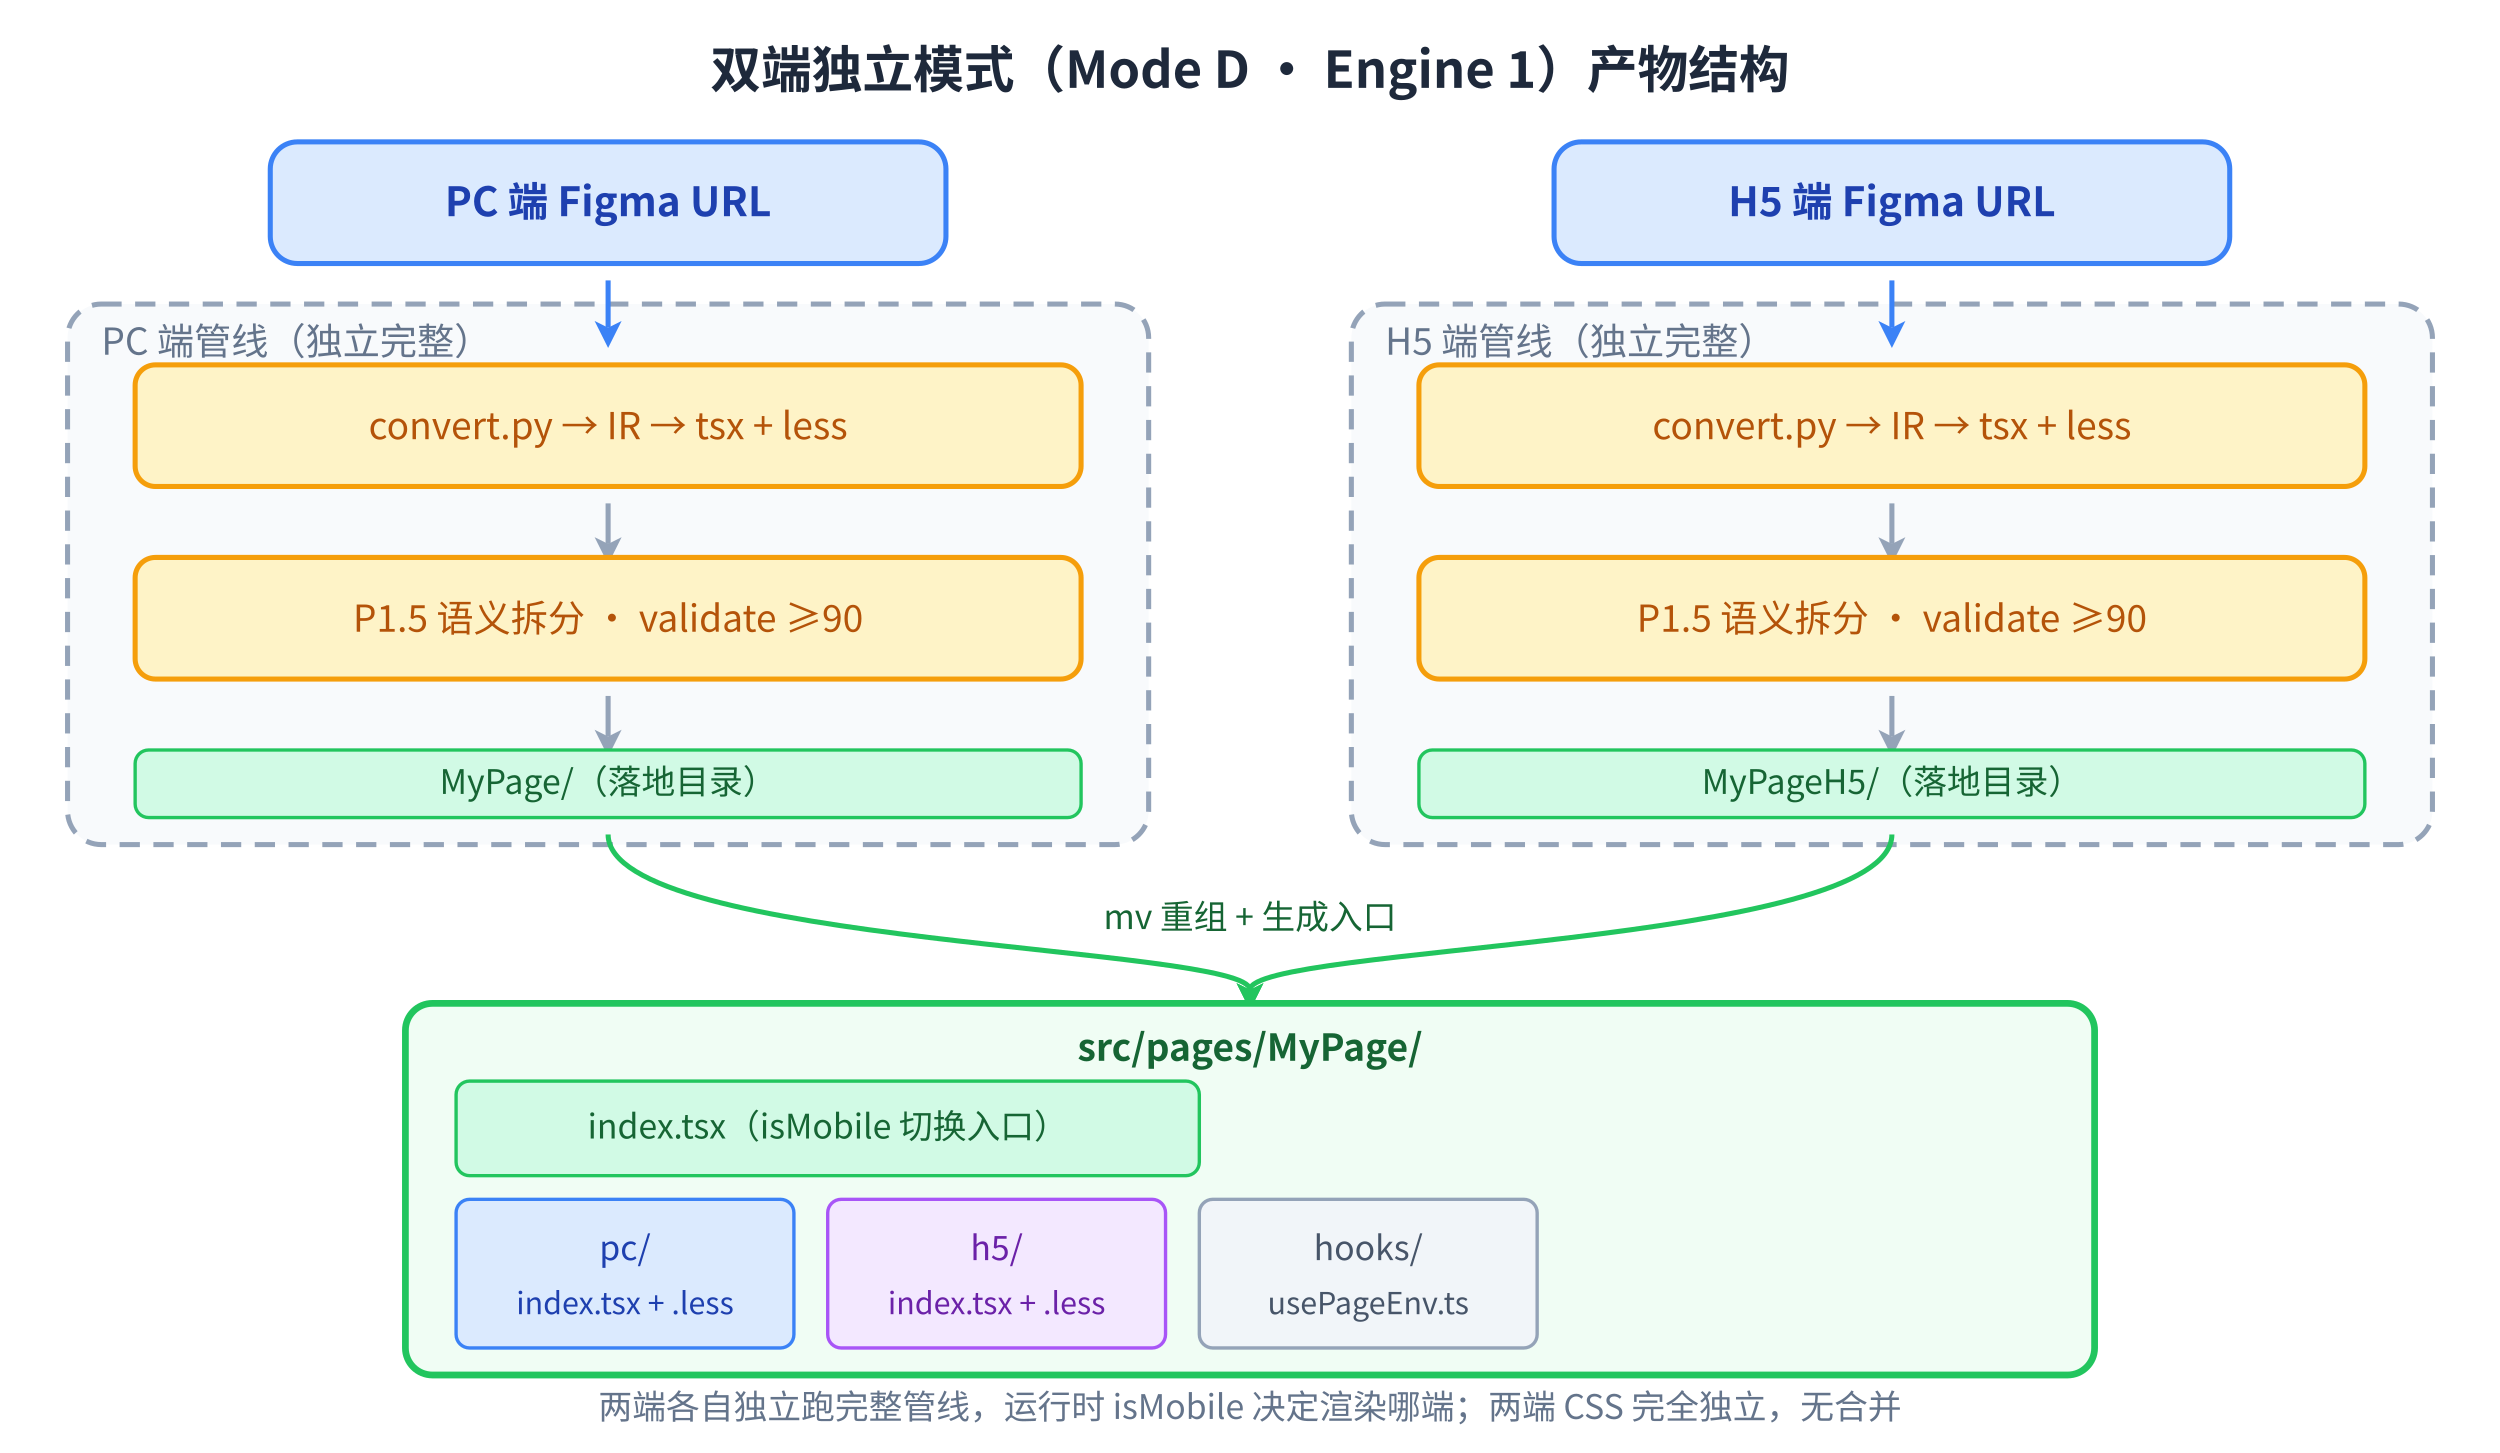
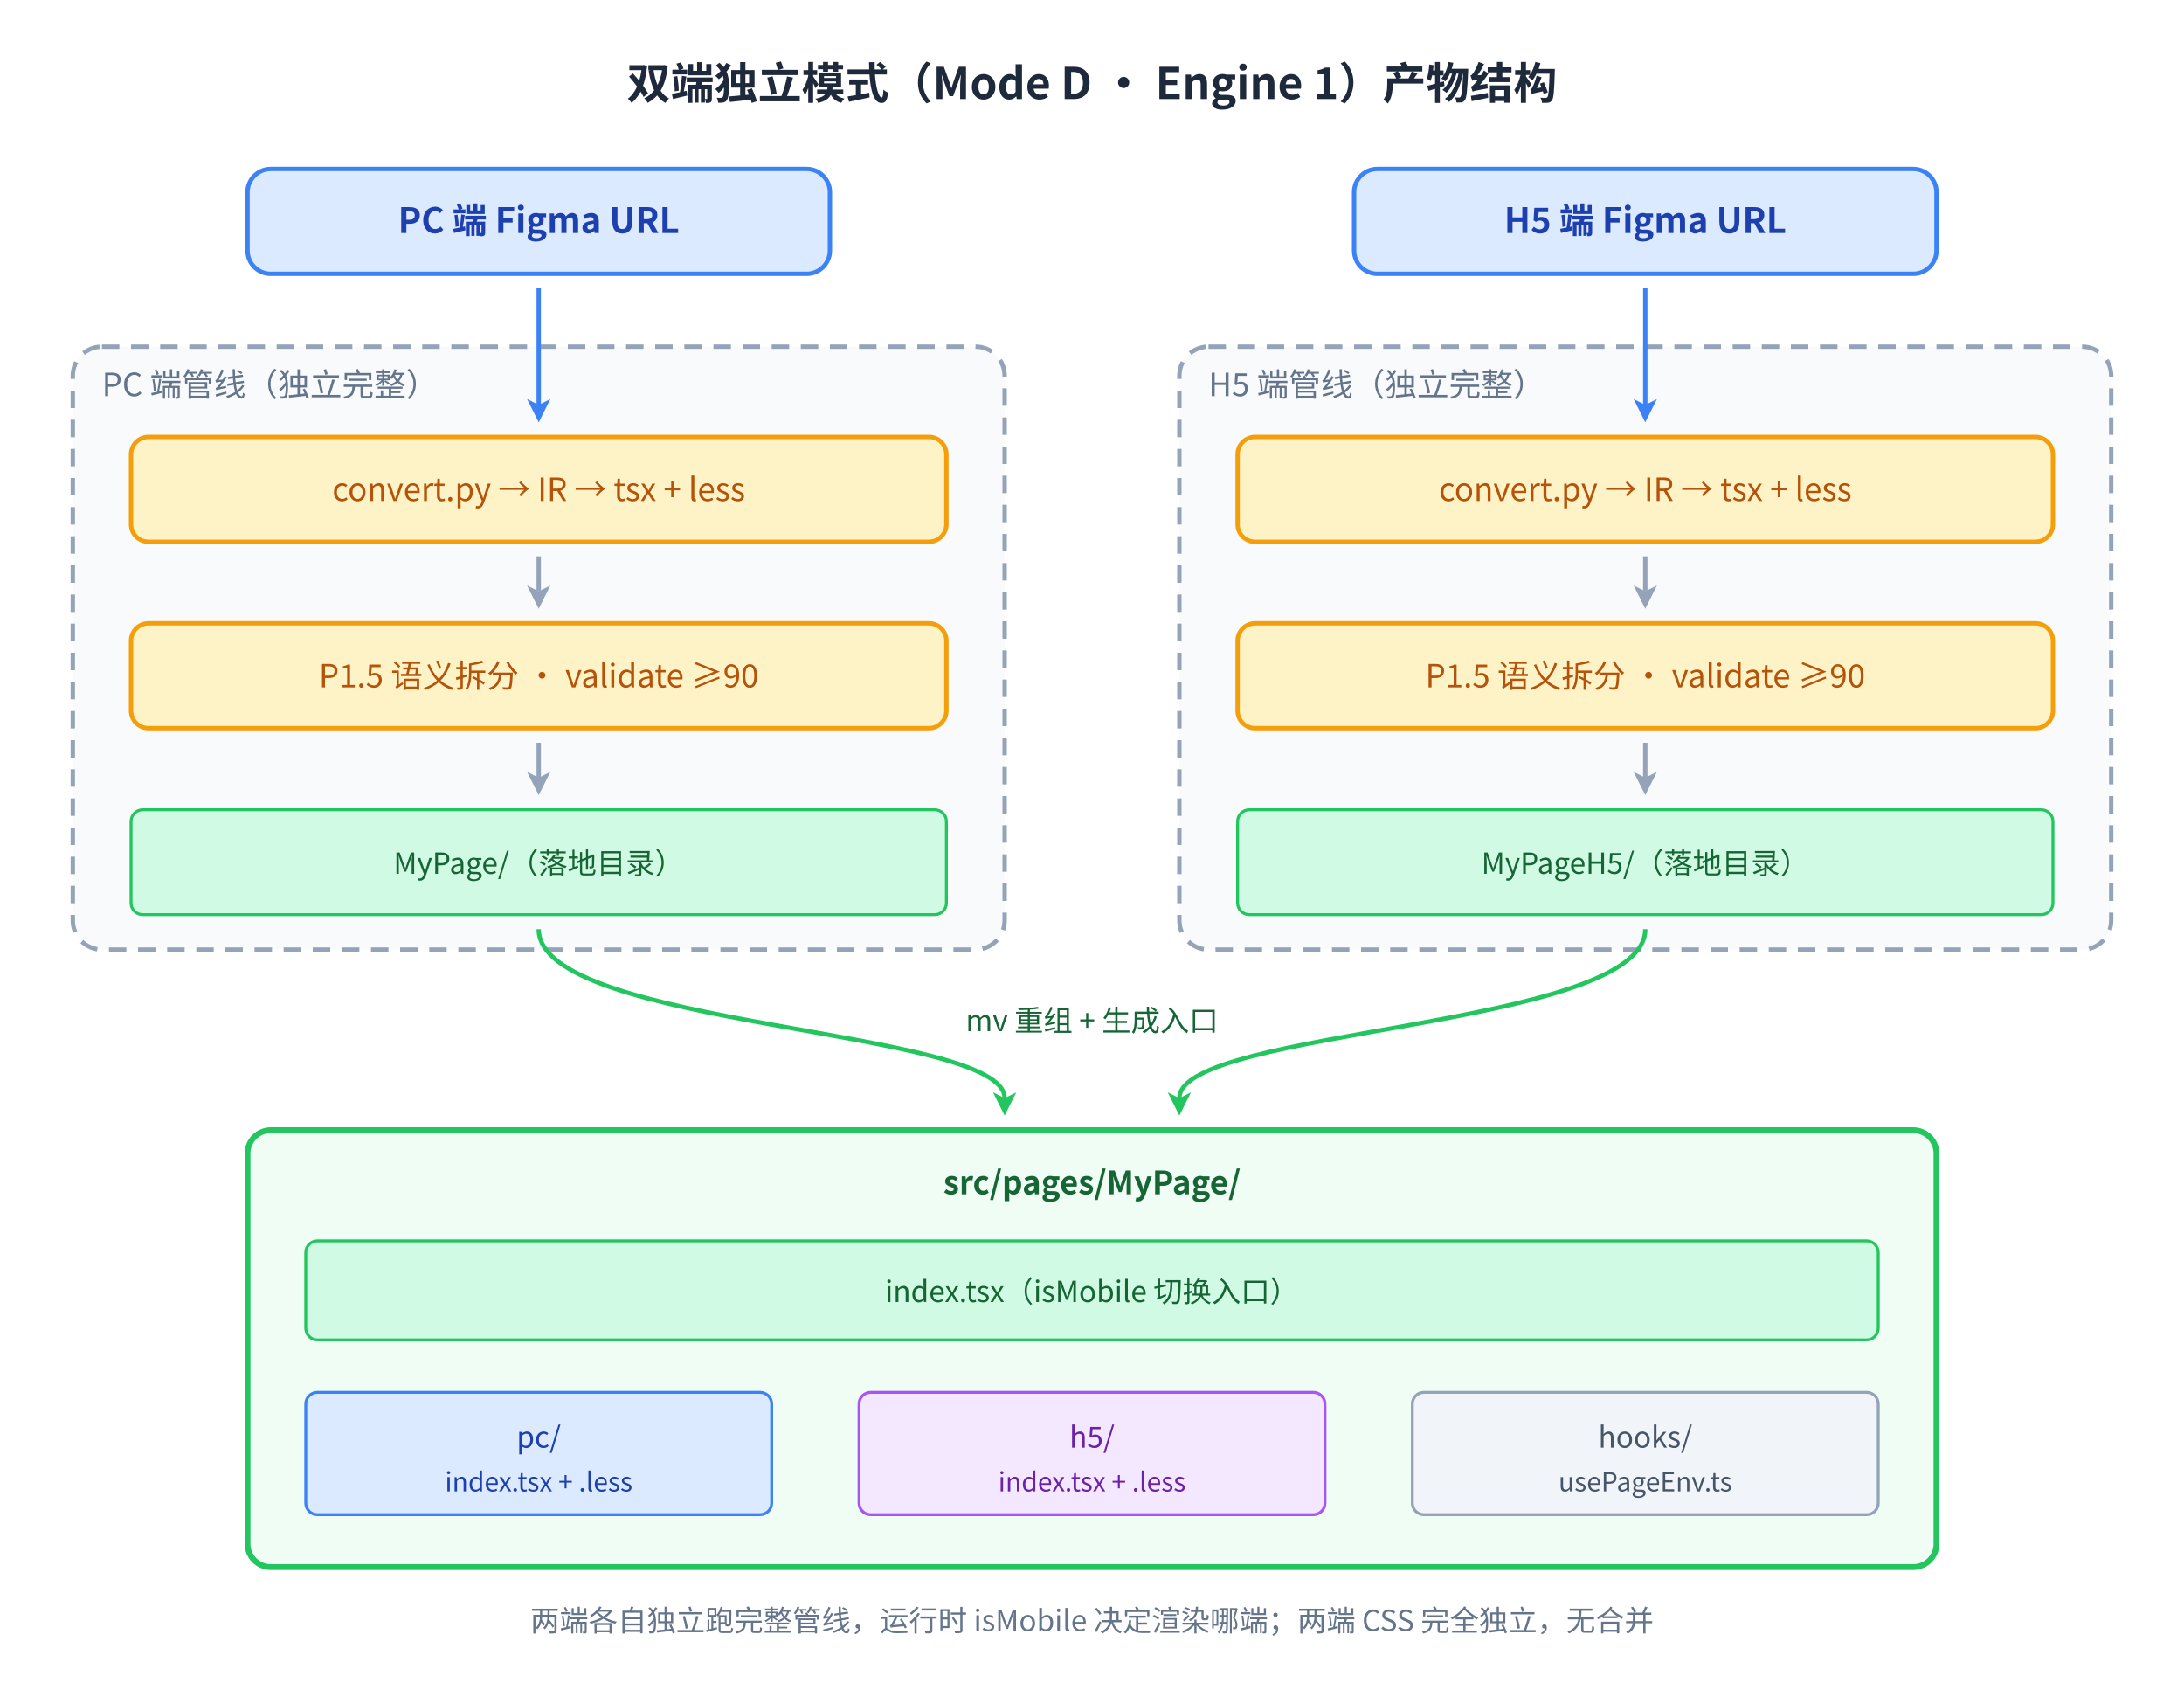
- <svg xmlns="http://www.w3.org/2000/svg" viewBox="0 0 740 430" width="740">
+ <svg xmlns="http://www.w3.org/2000/svg" viewBox="-5 -8 750 585" width="750" height="585">
  <defs>
    <style>text { font-family: 'PingFang SC','Microsoft YaHei','Noto Sans CJK SC',system-ui,sans-serif; }</style>
    <marker id="aw" markerWidth="8" markerHeight="8" refX="2" refY="4" orient="auto" markerUnits="userSpaceOnUse">
      <path d="M0,0 L8,4 L0,8 L2,4 z" fill="#94a3b8" />
    </marker>
    <marker id="ab" markerWidth="8" markerHeight="8" refX="2" refY="4" orient="auto" markerUnits="userSpaceOnUse">
      <path d="M0,0 L8,4 L0,8 L2,4 z" fill="#3b82f6" />
    </marker>
    <marker id="ag" markerWidth="8" markerHeight="8" refX="2" refY="4" orient="auto" markerUnits="userSpaceOnUse">
      <path d="M0,0 L8,4 L0,8 L2,4 z" fill="#22c55e" />
    </marker>
    <marker id="ao" markerWidth="8" markerHeight="8" refX="2" refY="4" orient="auto" markerUnits="userSpaceOnUse">
      <path d="M0,0 L8,4 L0,8 L2,4 z" fill="#f59e0b" />
    </marker>
  </defs>
  <text x="370" y="26" font-size="15" fill="#1e293b" text-anchor="middle" font-weight="600">双端独立模式（Mode D · Engine 1）产物结构</text>
-   <rect x="80" y="42" width="200" height="36" rx="8" stroke="#3b82f6" stroke-width="1.5" fill="#dbeafe" />
-   <text x="180" y="64" font-size="12" fill="#1e40af" text-anchor="middle" font-weight="600">PC 端 Figma URL</text>
-   <rect x="460" y="42" width="200" height="36" rx="8" stroke="#3b82f6" stroke-width="1.5" fill="#dbeafe" />
-   <text x="560" y="64" font-size="12" fill="#1e40af" text-anchor="middle" font-weight="600">H5 端 Figma URL</text>
-   <rect x="20" y="90" width="320" height="160" rx="10" stroke="#94a3b8" stroke-dasharray="6,4" stroke-width="1.5" fill="#f8fafc" />
-   <text x="30" y="105" font-size="11" fill="#64748b">PC 端管线（独立完整）</text>
-   <path d="M180,83 L 180,97" fill="none" stroke="#3b82f6" stroke-width="1.5" marker-end="url(#ab)" />
-   <rect x="40" y="108" width="280" height="36" rx="6" stroke="#f59e0b" stroke-width="1.5" fill="#fef3c7" />
-   <text x="180" y="130" font-size="11" fill="#b45309" text-anchor="middle">convert.py → IR → tsx + less</text>
-   <path d="M180,149 L 180,161" fill="none" stroke="#94a3b8" stroke-width="1.5" marker-end="url(#aw)" />
-   <rect x="40" y="165" width="280" height="36" rx="6" stroke="#f59e0b" stroke-width="1.5" fill="#fef3c7" />
-   <text x="180" y="187" font-size="11" fill="#b45309" text-anchor="middle">P1.5 语义拆分 · validate ≥90</text>
-   <path d="M180,206 L 180,218" fill="none" stroke="#94a3b8" stroke-width="1.5" marker-end="url(#aw)" />
-   <rect x="40" y="222" width="280" height="20" rx="4" stroke="#22c55e" stroke-width="1" fill="#d1fae5" />
-   <text x="180" y="235" font-size="10" fill="#166534" text-anchor="middle">MyPage/（落地目录）</text>
-   <rect x="400" y="90" width="320" height="160" rx="10" stroke="#94a3b8" stroke-dasharray="6,4" stroke-width="1.5" fill="#f8fafc" />
-   <text x="410" y="105" font-size="11" fill="#64748b">H5 端管线（独立完整）</text>
-   <path d="M560,83 L 560,97" fill="none" stroke="#3b82f6" stroke-width="1.5" marker-end="url(#ab)" />
-   <rect x="420" y="108" width="280" height="36" rx="6" stroke="#f59e0b" stroke-width="1.5" fill="#fef3c7" />
-   <text x="560" y="130" font-size="11" fill="#b45309" text-anchor="middle">convert.py → IR → tsx + less</text>
-   <path d="M560,149 L 560,161" fill="none" stroke="#94a3b8" stroke-width="1.5" marker-end="url(#aw)" />
-   <rect x="420" y="165" width="280" height="36" rx="6" stroke="#f59e0b" stroke-width="1.5" fill="#fef3c7" />
-   <text x="560" y="187" font-size="11" fill="#b45309" text-anchor="middle">P1.5 语义拆分 · validate ≥90</text>
-   <path d="M560,206 L 560,218" fill="none" stroke="#94a3b8" stroke-width="1.5" marker-end="url(#aw)" />
-   <rect x="420" y="222" width="280" height="20" rx="4" stroke="#22c55e" stroke-width="1" fill="#d1fae5" />
-   <text x="560" y="235" font-size="10" fill="#166534" text-anchor="middle">MyPageH5/（落地目录）</text>
-   <path d="M180,247 C 180,280 370,280 370,293" fill="none" stroke="#22c55e" stroke-width="1.5" marker-end="url(#ag)" />
-   <path d="M560,247 C 560,280 370,280 370,293" fill="none" stroke="#22c55e" stroke-width="1.5" marker-end="url(#ag)" />
-   <text x="370" y="275" font-size="10" fill="#166534" text-anchor="middle">mv 重组 + 生成入口</text>
-   <rect x="120" y="297" width="500" height="110" rx="8" stroke="#22c55e" stroke-width="2" fill="#f0fdf4" />
-   <text x="370" y="314" font-size="11" fill="#166534" text-anchor="middle" font-weight="600">src/pages/MyPage/</text>
-   <rect x="135" y="320" width="220" height="28" rx="4" stroke="#22c55e" stroke-width="1" fill="#d1fae5" />
-   <text x="245" y="337" font-size="10" fill="#166534" text-anchor="middle">index.tsx（isMobile 切换入口）</text>
-   <rect x="135" y="355" width="100" height="44" rx="4" stroke="#3b82f6" stroke-width="1" fill="#dbeafe" />
-   <text x="185" y="373" font-size="10" fill="#1e40af" text-anchor="middle">pc/</text>
-   <text x="185" y="389" font-size="9" fill="#1e40af" text-anchor="middle">index.tsx + .less</text>
-   <rect x="245" y="355" width="100" height="44" rx="4" stroke="#a855f7" stroke-width="1" fill="#f3e8ff" />
-   <text x="295" y="373" font-size="10" fill="#6b21a8" text-anchor="middle">h5/</text>
-   <text x="295" y="389" font-size="9" fill="#6b21a8" text-anchor="middle">index.tsx + .less</text>
-   <rect x="355" y="355" width="100" height="44" rx="4" stroke="#94a3b8" stroke-width="1" fill="#f1f5f9" />
-   <text x="405" y="373" font-size="10" fill="#475569" text-anchor="middle">hooks/</text>
-   <text x="405" y="389" font-size="9" fill="#475569" text-anchor="middle">usePageEnv.ts</text>
-   <text x="370" y="420" font-size="10" fill="#64748b" text-anchor="middle">两端各自独立跑完整管线，运行时 isMobile 决定渲染哪端；两端 CSS 完全独立，无合并</text>
+   <rect x="80" y="50" width="200" height="36" rx="8" stroke="#3b82f6" stroke-width="1.5" fill="#dbeafe" />
+   <text x="180" y="72" font-size="12" fill="#1e40af" text-anchor="middle" font-weight="600">PC 端 Figma URL</text>
+   <rect x="460" y="50" width="200" height="36" rx="8" stroke="#3b82f6" stroke-width="1.5" fill="#dbeafe" />
+   <text x="560" y="72" font-size="12" fill="#1e40af" text-anchor="middle" font-weight="600">H5 端 Figma URL</text>
+   <rect x="20" y="111" width="320" height="207" rx="10" stroke="#94a3b8" stroke-dasharray="6,4" stroke-width="1.5" fill="#f8fafc" />
+   <text x="30" y="128" font-size="11" fill="#64748b">PC 端管线（独立完整）</text>
+   <path d="M180,91 L 180,131" fill="none" stroke="#3b82f6" stroke-width="1.5" marker-end="url(#ab)" />
+   <rect x="40" y="142" width="280" height="36" rx="6" stroke="#f59e0b" stroke-width="1.5" fill="#fef3c7" />
+   <text x="180" y="164" font-size="11" fill="#b45309" text-anchor="middle">convert.py → IR → tsx + less</text>
+   <path d="M180,183 L 180,195" fill="none" stroke="#94a3b8" stroke-width="1.5" marker-end="url(#aw)" />
+   <rect x="40" y="206" width="280" height="36" rx="6" stroke="#f59e0b" stroke-width="1.5" fill="#fef3c7" />
+   <text x="180" y="228" font-size="11" fill="#b45309" text-anchor="middle">P1.5 语义拆分 · validate ≥90</text>
+   <path d="M180,247 L 180,259" fill="none" stroke="#94a3b8" stroke-width="1.5" marker-end="url(#aw)" />
+   <rect x="40" y="270" width="280" height="36" rx="4" stroke="#22c55e" stroke-width="1" fill="#d1fae5" />
+   <text x="180" y="292" font-size="10" fill="#166534" text-anchor="middle">MyPage/（落地目录）</text>
+   <rect x="400" y="111" width="320" height="207" rx="10" stroke="#94a3b8" stroke-dasharray="6,4" stroke-width="1.5" fill="#f8fafc" />
+   <text x="410" y="128" font-size="11" fill="#64748b">H5 端管线（独立完整）</text>
+   <path d="M560,91 L 560,131" fill="none" stroke="#3b82f6" stroke-width="1.5" marker-end="url(#ab)" />
+   <rect x="420" y="142" width="280" height="36" rx="6" stroke="#f59e0b" stroke-width="1.5" fill="#fef3c7" />
+   <text x="560" y="164" font-size="11" fill="#b45309" text-anchor="middle">convert.py → IR → tsx + less</text>
+   <path d="M560,183 L 560,195" fill="none" stroke="#94a3b8" stroke-width="1.5" marker-end="url(#aw)" />
+   <rect x="420" y="206" width="280" height="36" rx="6" stroke="#f59e0b" stroke-width="1.5" fill="#fef3c7" />
+   <text x="560" y="228" font-size="11" fill="#b45309" text-anchor="middle">P1.5 语义拆分 · validate ≥90</text>
+   <path d="M560,247 L 560,259" fill="none" stroke="#94a3b8" stroke-width="1.5" marker-end="url(#aw)" />
+   <rect x="420" y="270" width="280" height="36" rx="4" stroke="#22c55e" stroke-width="1" fill="#d1fae5" />
+   <text x="560" y="292" font-size="10" fill="#166534" text-anchor="middle">MyPageH5/（落地目录）</text>
+   <path d="M180,311 C 180,345 340,345 340,369" fill="none" stroke="#22c55e" stroke-width="1.5" marker-end="url(#ag)" />
+   <path d="M560,311 C 560,345 400,345 400,369" fill="none" stroke="#22c55e" stroke-width="1.5" marker-end="url(#ag)" />
+   <text x="370" y="346" font-size="10" fill="#166534" text-anchor="middle">mv 重组 + 生成入口</text>
+   <rect x="80" y="380" width="580" height="150" rx="8" stroke="#22c55e" stroke-width="2" fill="#f0fdf4" />
+   <text x="370" y="402" font-size="11" fill="#166534" text-anchor="middle" font-weight="600">src/pages/MyPage/</text>
+   <rect x="100" y="418" width="540" height="34" rx="4" stroke="#22c55e" stroke-width="1" fill="#d1fae5" />
+   <text x="370" y="439" font-size="10" fill="#166534" text-anchor="middle">index.tsx（isMobile 切换入口）</text>
+   <rect x="100" y="470" width="160" height="42" rx="4" stroke="#3b82f6" stroke-width="1" fill="#dbeafe" />
+   <text x="180" y="489" font-size="10" fill="#1e40af" text-anchor="middle">pc/</text>
+   <text x="180" y="504" font-size="9" fill="#1e40af" text-anchor="middle">index.tsx + .less</text>
+   <rect x="290" y="470" width="160" height="42" rx="4" stroke="#a855f7" stroke-width="1" fill="#f3e8ff" />
+   <text x="370" y="489" font-size="10" fill="#6b21a8" text-anchor="middle">h5/</text>
+   <text x="370" y="504" font-size="9" fill="#6b21a8" text-anchor="middle">index.tsx + .less</text>
+   <rect x="480" y="470" width="160" height="42" rx="4" stroke="#94a3b8" stroke-width="1" fill="#f1f5f9" />
+   <text x="560" y="489" font-size="10" fill="#475569" text-anchor="middle">hooks/</text>
+   <text x="560" y="504" font-size="9" fill="#475569" text-anchor="middle">usePageEnv.ts</text>
+   <text x="370" y="552" font-size="10" fill="#64748b" text-anchor="middle">两端各自独立跑完整管线，运行时 isMobile 决定渲染哪端；两端 CSS 完全独立，无合并</text>
</svg>
